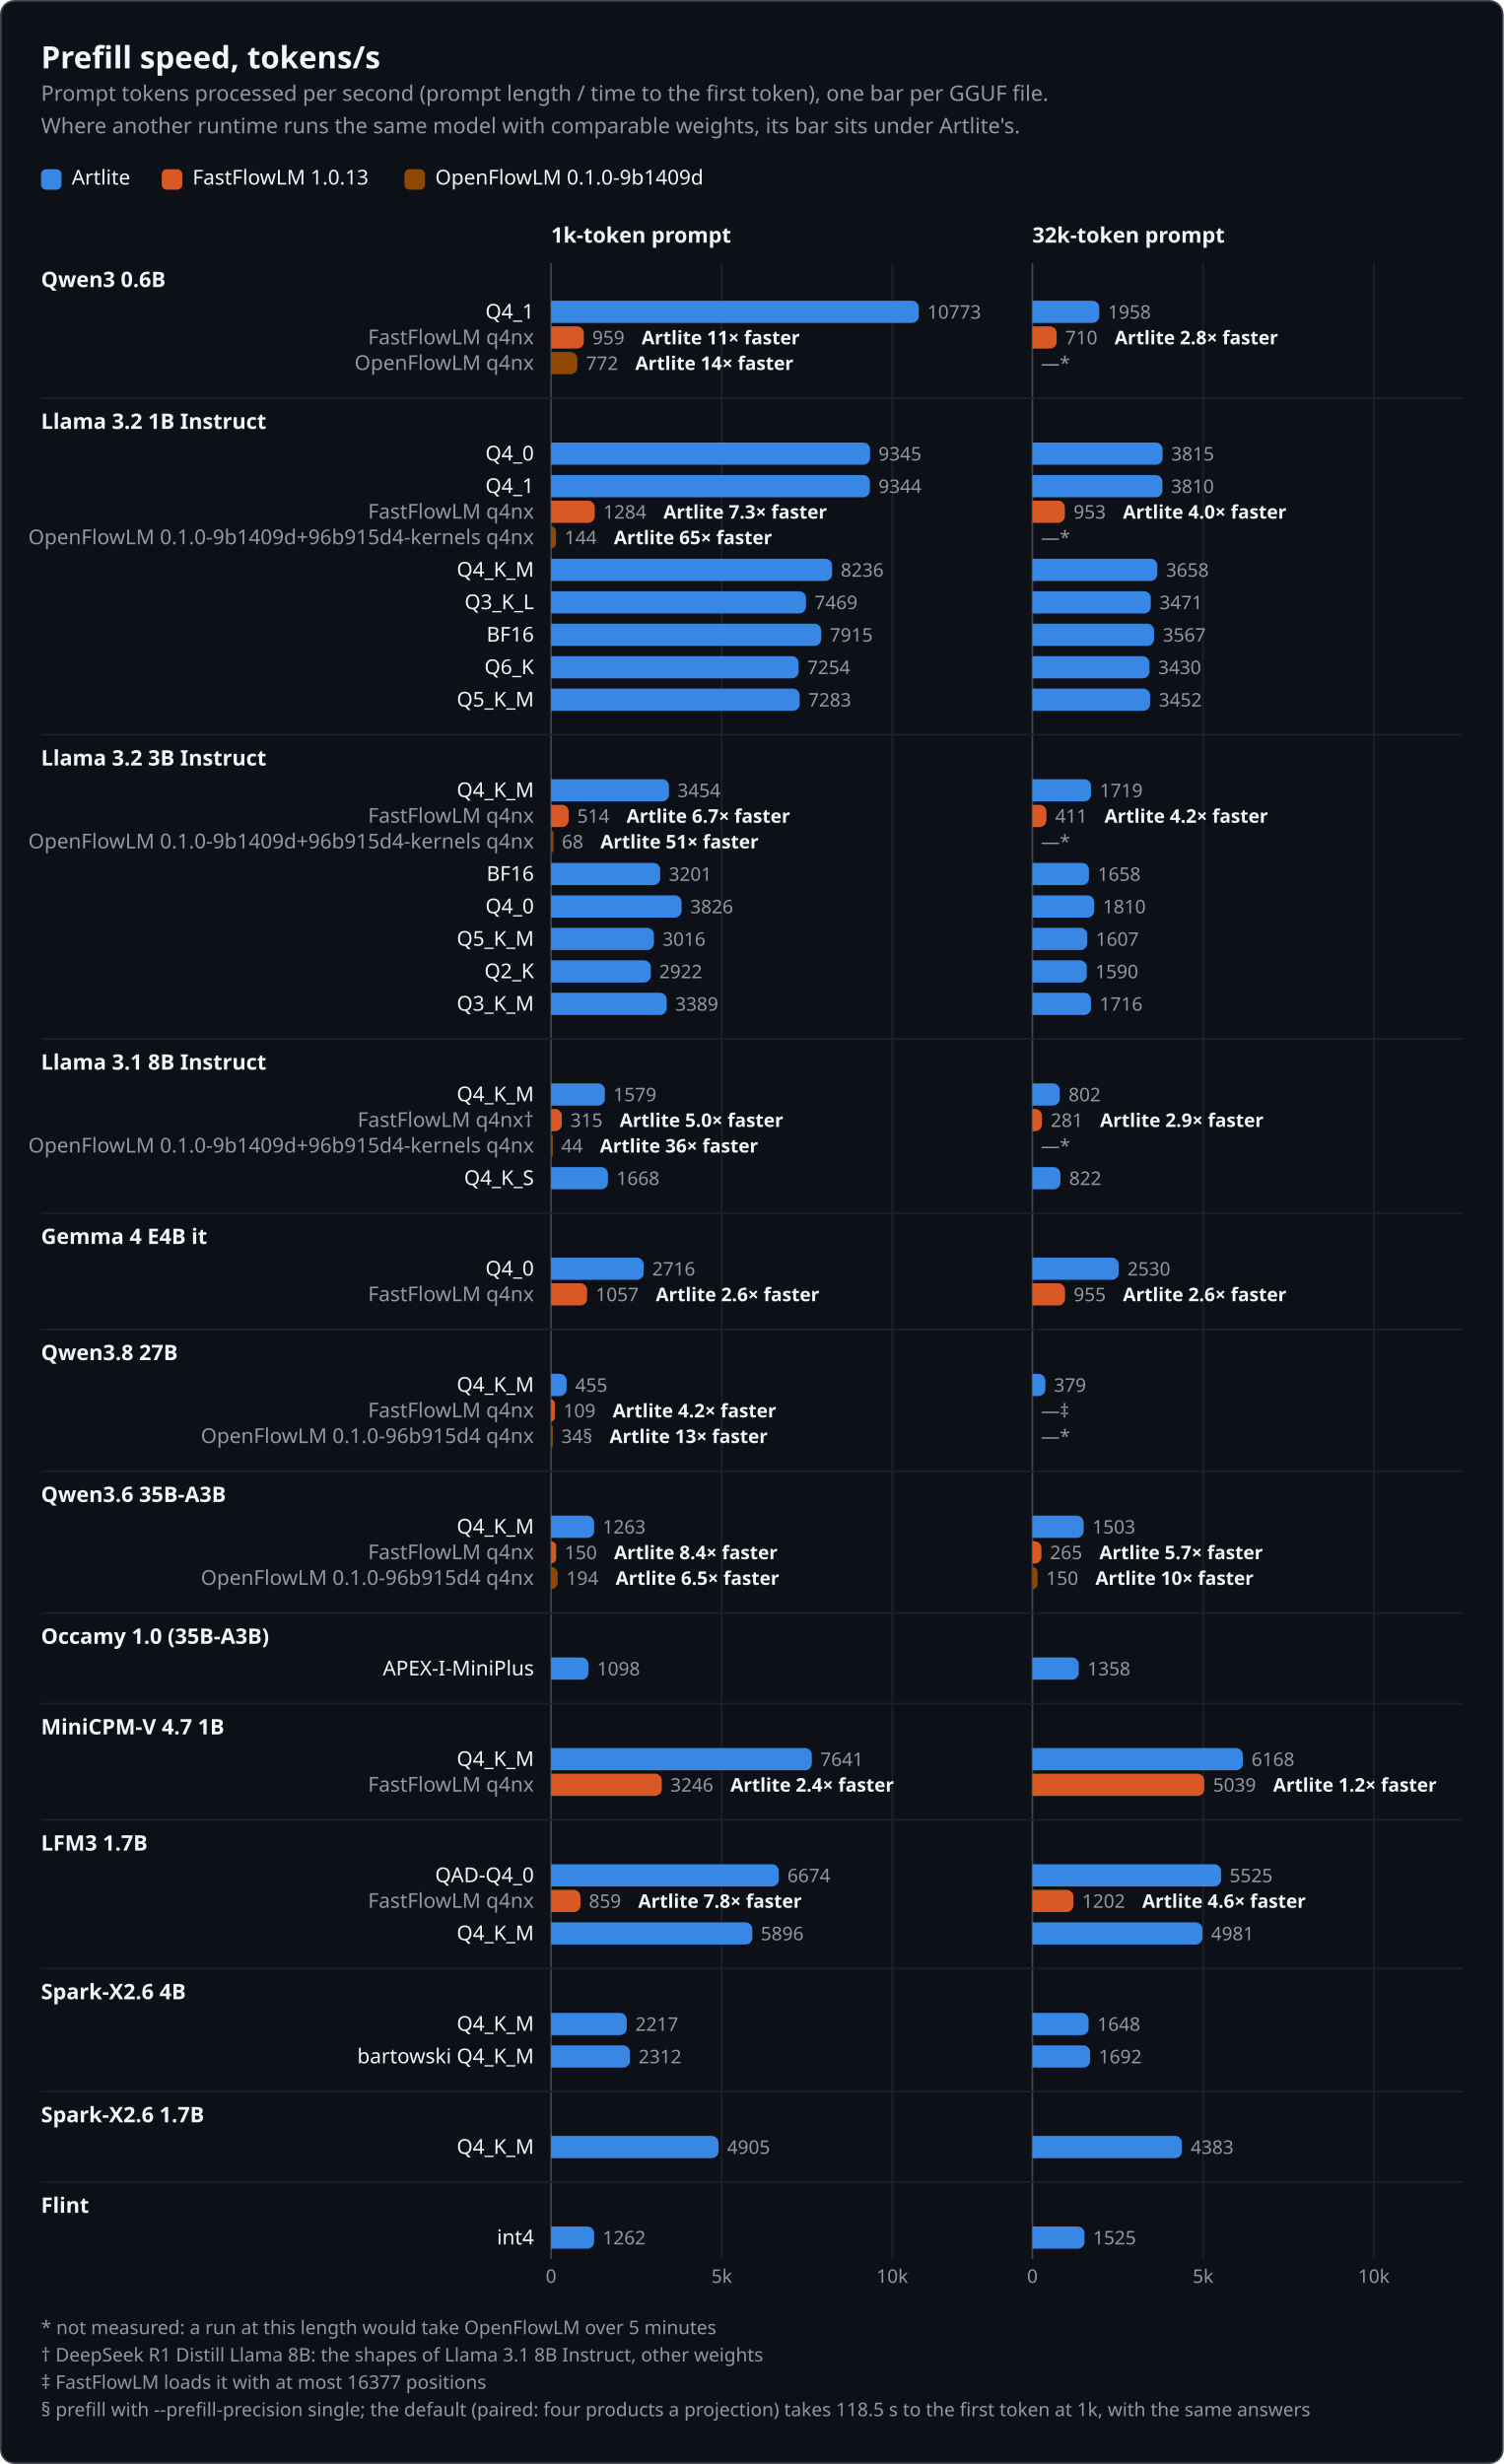
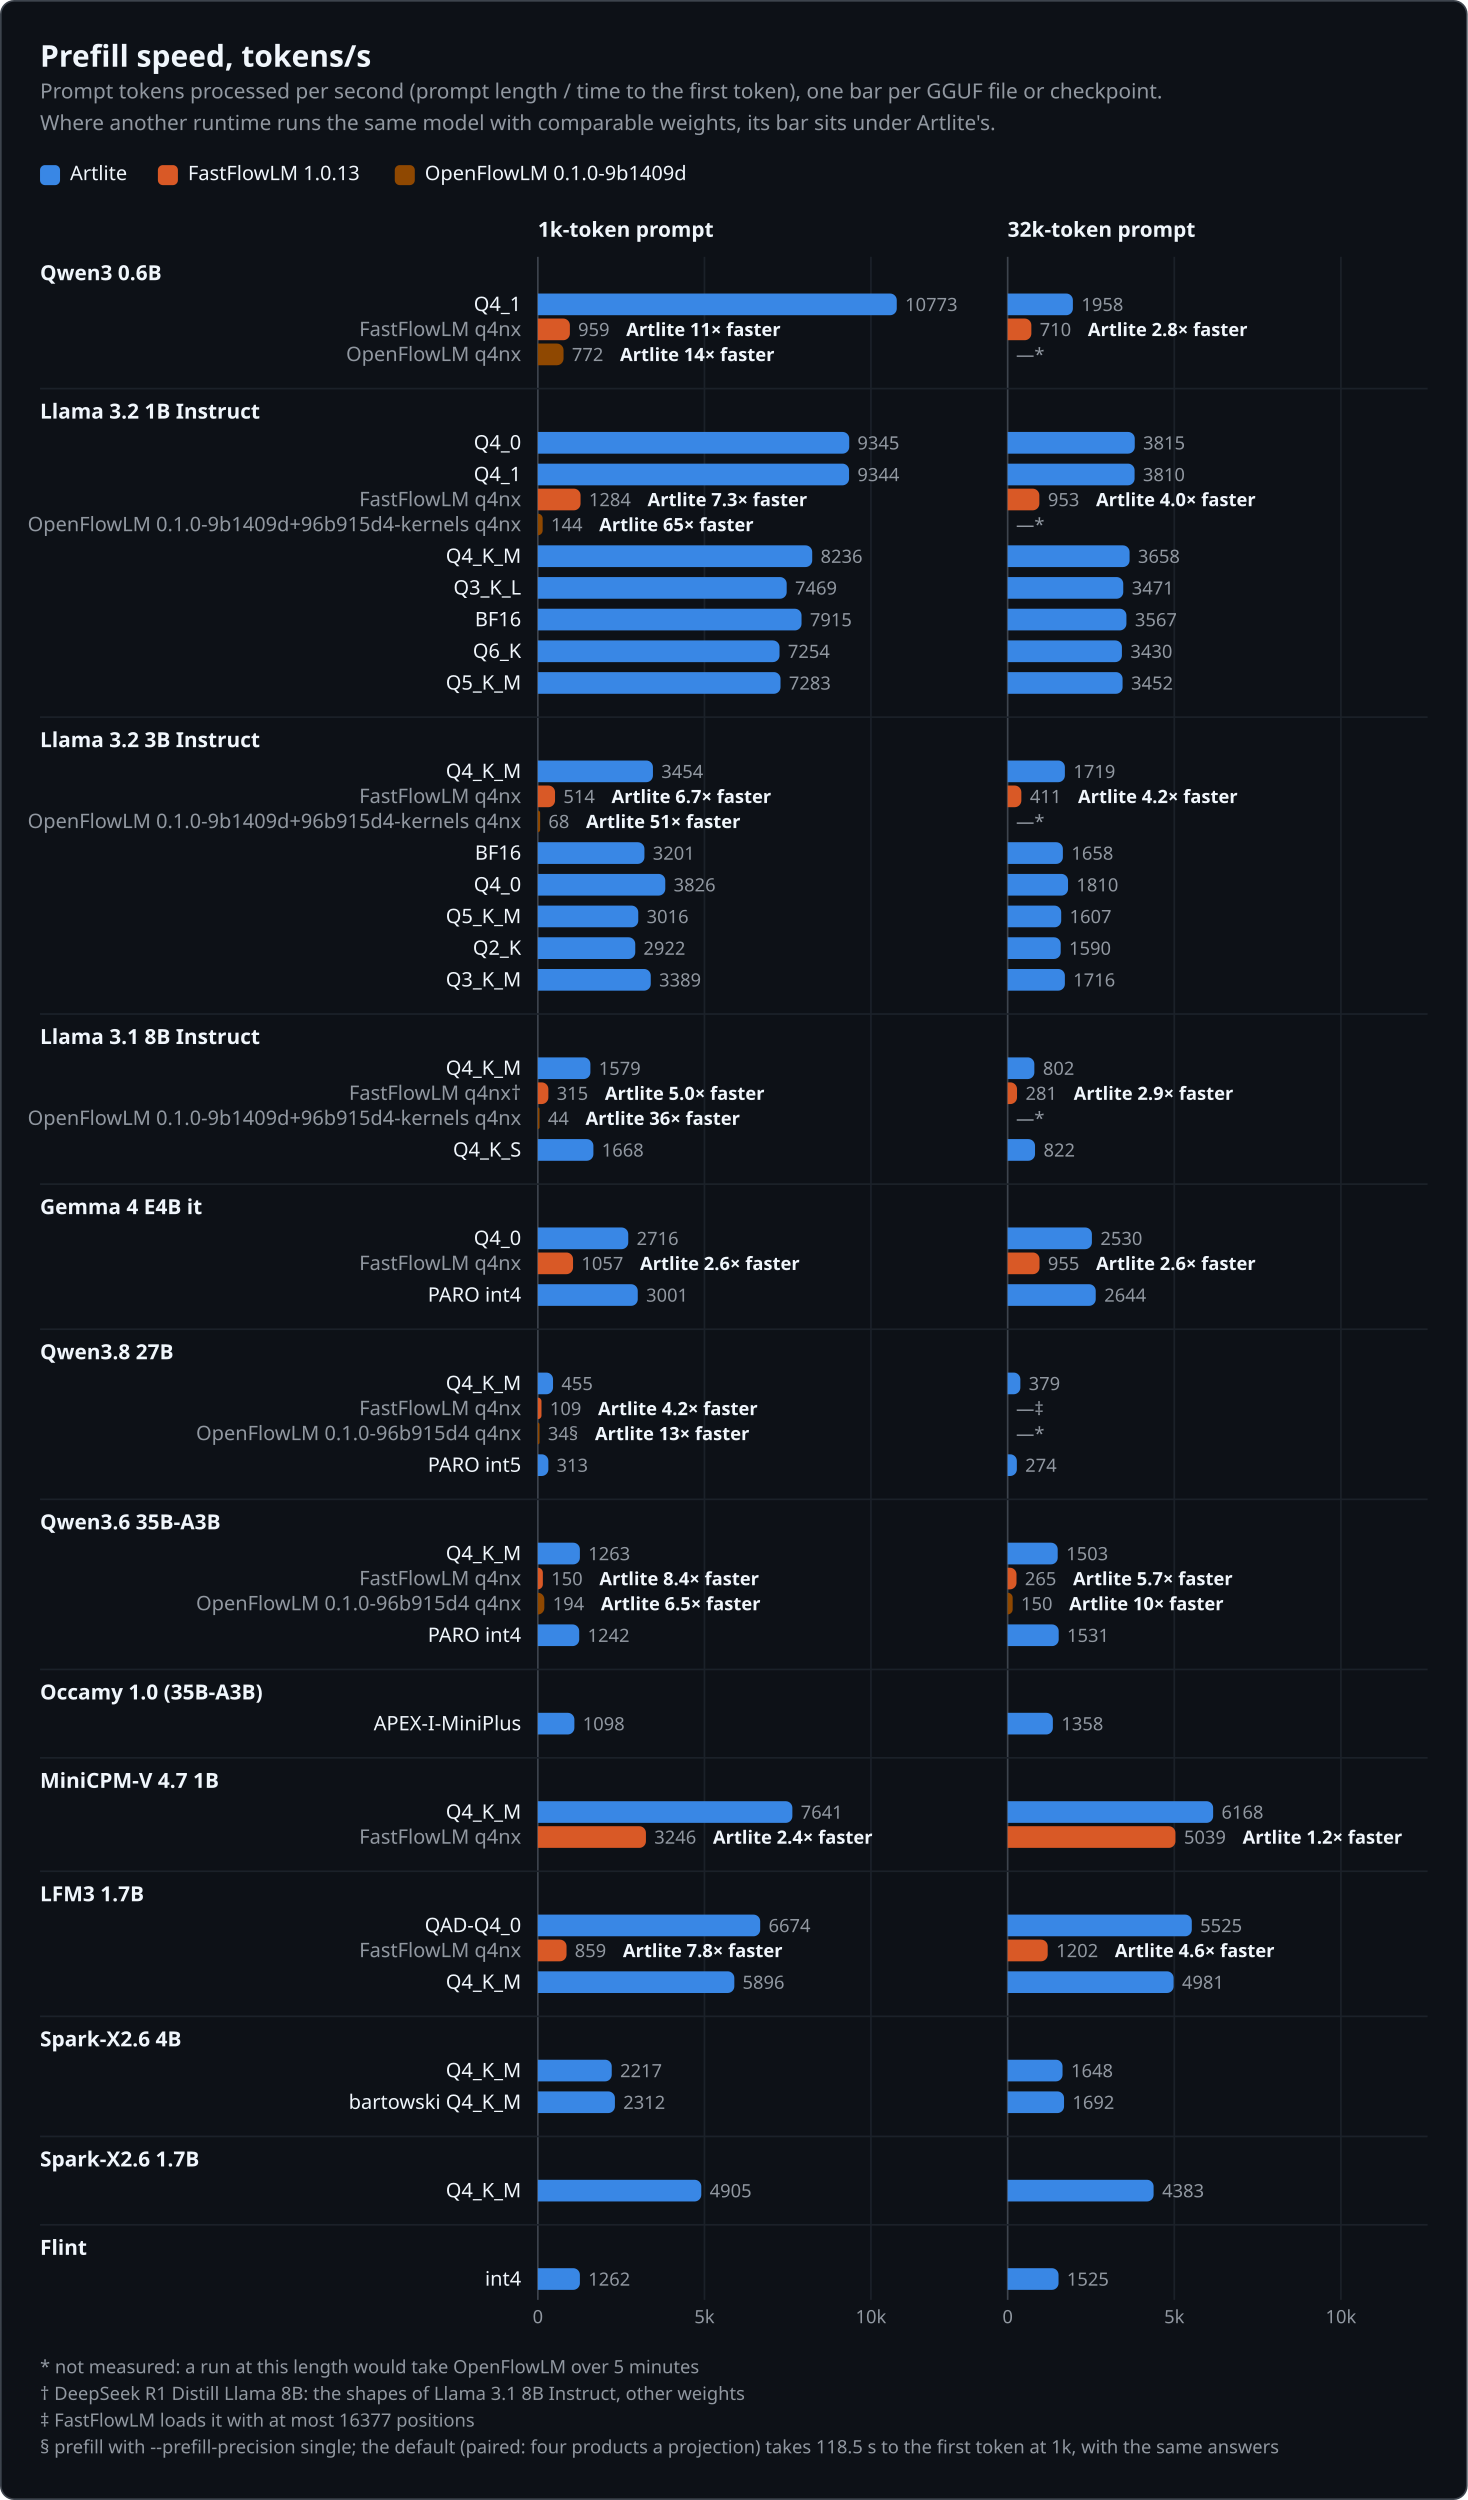
- <svg xmlns="http://www.w3.org/2000/svg" width="880" height="1442" viewBox="0 0 880 1442" role="img" aria-labelledby="t d">
+ <svg xmlns="http://www.w3.org/2000/svg" width="880" height="1499" viewBox="0 0 880 1499" role="img" aria-labelledby="t d">
  <style>text{font-family:-apple-system, BlinkMacSystemFont, "Segoe UI", "Noto Sans", Helvetica, Arial, sans-serif;font-size:11px;fill:#9198a1;font-variant-numeric:tabular-nums}.title{font-size:18px;font-weight:600;fill:#f0f6fc}.sub{font-size:12.5px}.h{font-size:12.5px;font-weight:600;fill:#f0f6fc}.lbl{font-size:12px;fill:#f0f6fc}.lbl2{font-size:12px}.strong{font-weight:600;fill:#f0f6fc}.muted{fill:#6e7681}.small{font-size:10px}.halo{paint-order:stroke;stroke:#0d1117;stroke-width:3px;stroke-linejoin:round}.grid{stroke:#1b2129}.axis{stroke:#3d444d}.guide{stroke:#2d333b}.bracket{stroke:#9198a1;fill:none}.ft{fill:#1c5cab}.detail{font-size:12px;font-weight:400;fill:#9198a1}.tile{fill:#1b2129;stroke:#9198a1;stroke-width:1}.cut{stroke:#9198a1;stroke-width:.75;fill:none}.f0{fill:#3987e5}.l0{stroke:#3987e5;stroke-width:2;fill:none;stroke-linejoin:round;stroke-linecap:round}.d0{fill:#3987e5;stroke:#0d1117;stroke-width:1.5}.b0{fill:#3987e5;fill-opacity:.16}.f1{fill:#d95926}.l1{stroke:#d95926;stroke-width:2;fill:none;stroke-linejoin:round;stroke-linecap:round}.d1{fill:#d95926;stroke:#0d1117;stroke-width:1.5}.b1{fill:#d95926;fill-opacity:.16}.f2{fill:#199e70}.l2{stroke:#199e70;stroke-width:2;fill:none;stroke-linejoin:round;stroke-linecap:round}.d2{fill:#199e70;stroke:#0d1117;stroke-width:1.5}.b2{fill:#199e70;fill-opacity:.16}.f3{fill:#8f4801}.l3{stroke:#8f4801;stroke-width:2;fill:none;stroke-linejoin:round;stroke-linecap:round}.d3{fill:#8f4801;stroke:#0d1117;stroke-width:1.5}.b3{fill:#8f4801;fill-opacity:.16}</style>
-   <rect x="0.5" y="0.5" width="879" height="1441" rx="8" fill="#0d1117" stroke="#3d444d" />
+   <rect x="0.5" y="0.5" width="879" height="1498" rx="8" fill="#0d1117" stroke="#3d444d" />
  <text x="24.0" y="40.0" class="title">Prefill speed, tokens/s</text>
-   <text x="24.0" y="59.0" class="sub">Prompt tokens processed per second (prompt length / time to the first token), one bar per GGUF file.</text>
+   <text x="24.0" y="59.0" class="sub">Prompt tokens processed per second (prompt length / time to the first token), one bar per GGUF file or checkpoint.</text>
  <text x="24.0" y="78.0" class="sub">Where another runtime runs the same model with comparable weights, its bar sits under Artlite's.</text>
  <rect x="24" y="99" width="12" height="12" rx="3" class="f0" />
  <text x="42.0" y="108.0" class="lbl">Artlite</text>
  <rect x="94.672" y="99" width="12" height="12" rx="3" class="f1" />
  <text x="112.7" y="108.0" class="lbl">FastFlowLM 1.0.13</text>
  <rect x="236.708" y="99" width="12" height="12" rx="3" class="f3" />
  <text x="254.7" y="108.0" class="lbl">OpenFlowLM 0.1.0-9b1409d</text>
  <text x="322.5" y="142.0" class="h">1k-token prompt</text>
  <text x="604.2" y="142.0" class="h">32k-token prompt</text>
-   <line x1="322.5" y1="154.0" x2="322.5" y2="1322.0" class="axis" />
-   <text x="322.5" y="1336.0" text-anchor="middle">0</text>
-   <line x1="422.4" y1="154.0" x2="422.4" y2="1322.0" class="grid" />
-   <text x="422.4" y="1336.0" text-anchor="middle">5k</text>
-   <line x1="522.2" y1="154.0" x2="522.2" y2="1322.0" class="grid" />
-   <text x="522.2" y="1336.0" text-anchor="middle">10k</text>
-   <line x1="604.2" y1="154.0" x2="604.2" y2="1322.0" class="axis" />
-   <text x="604.2" y="1336.0" text-anchor="middle">0</text>
-   <line x1="704.1" y1="154.0" x2="704.1" y2="1322.0" class="grid" />
-   <text x="704.1" y="1336.0" text-anchor="middle">5k</text>
-   <line x1="804.0" y1="154.0" x2="804.0" y2="1322.0" class="grid" />
-   <text x="804.0" y="1336.0" text-anchor="middle">10k</text>
+   <line x1="322.5" y1="154.0" x2="322.5" y2="1379.0" class="axis" />
+   <text x="322.5" y="1393.0" text-anchor="middle">0</text>
+   <line x1="422.4" y1="154.0" x2="422.4" y2="1379.0" class="grid" />
+   <text x="422.4" y="1393.0" text-anchor="middle">5k</text>
+   <line x1="522.2" y1="154.0" x2="522.2" y2="1379.0" class="grid" />
+   <text x="522.2" y="1393.0" text-anchor="middle">10k</text>
+   <line x1="604.2" y1="154.0" x2="604.2" y2="1379.0" class="axis" />
+   <text x="604.2" y="1393.0" text-anchor="middle">0</text>
+   <line x1="704.1" y1="154.0" x2="704.1" y2="1379.0" class="grid" />
+   <text x="704.1" y="1393.0" text-anchor="middle">5k</text>
+   <line x1="804.0" y1="154.0" x2="804.0" y2="1379.0" class="grid" />
+   <text x="804.0" y="1393.0" text-anchor="middle">10k</text>
  <text x="24" y="168.0" class="h">Qwen3 0.6B</text>
  <text x="312.5" y="186.5" text-anchor="end" class="lbl">Q4_1</text>
  <path d="M322.5,176.0h211.2a4.0,4.0 0 0 1 4.0,4.0v5.0a4.0,4.0 0 0 1 -4.0,4.0h-211.2z" class="f0" />
  <text x="542.7" y="186.5">10773</text>
  <path d="M604.2,176.0h35.1a4.0,4.0 0 0 1 4.0,4.0v5.0a4.0,4.0 0 0 1 -4.0,4.0h-35.1z" class="f0" />
  <text x="648.4" y="186.5">1958</text>
  <text x="312.5" y="201.5" text-anchor="end" class="lbl2">FastFlowLM q4nx</text>
  <path d="M322.5,191.0h15.2a4.0,4.0 0 0 1 4.0,4.0v5.0a4.0,4.0 0 0 1 -4.0,4.0h-15.2z" class="f1" />
  <text x="346.6" y="201.5">959<tspan dx="10" class="strong">Artlite 11× faster</tspan>
  </text>
  <path d="M604.2,191.0h10.2a4.0,4.0 0 0 1 4.0,4.0v5.0a4.0,4.0 0 0 1 -4.0,4.0h-10.2z" class="f1" />
  <text x="623.4" y="201.5">710<tspan dx="10" class="strong">Artlite 2.8× faster</tspan>
  </text>
  <text x="312.5" y="216.5" text-anchor="end" class="lbl2">OpenFlowLM q4nx</text>
  <path d="M322.5,206.0h11.4a4.0,4.0 0 0 1 4.0,4.0v5.0a4.0,4.0 0 0 1 -4.0,4.0h-11.4z" class="f3" />
  <text x="342.9" y="216.5">772<tspan dx="10" class="strong">Artlite 14× faster</tspan>
  </text>
  <text x="609.2" y="216.5">—*</text>
  <line x1="24" y1="233.0" x2="856" y2="233.0" class="grid" />
  <text x="24" y="251.0" class="h">Llama 3.2 1B Instruct</text>
  <text x="312.5" y="269.5" text-anchor="end" class="lbl">Q4_0</text>
  <path d="M322.5,259.0h182.7a4.0,4.0 0 0 1 4.0,4.0v5.0a4.0,4.0 0 0 1 -4.0,4.0h-182.7z" class="f0" />
  <text x="514.1" y="269.5">9345</text>
  <path d="M604.2,259.0h72.2a4.0,4.0 0 0 1 4.0,4.0v5.0a4.0,4.0 0 0 1 -4.0,4.0h-72.2z" class="f0" />
  <text x="685.4" y="269.5">3815</text>
  <text x="312.5" y="288.5" text-anchor="end" class="lbl">Q4_1</text>
  <path d="M322.5,278.0h182.6a4.0,4.0 0 0 1 4.0,4.0v5.0a4.0,4.0 0 0 1 -4.0,4.0h-182.6z" class="f0" />
  <text x="514.1" y="288.5">9344</text>
  <path d="M604.2,278.0h72.1a4.0,4.0 0 0 1 4.0,4.0v5.0a4.0,4.0 0 0 1 -4.0,4.0h-72.1z" class="f0" />
  <text x="685.3" y="288.5">3810</text>
  <text x="312.5" y="303.5" text-anchor="end" class="lbl2">FastFlowLM q4nx</text>
  <path d="M322.5,293.0h21.6a4.0,4.0 0 0 1 4.0,4.0v5.0a4.0,4.0 0 0 1 -4.0,4.0h-21.6z" class="f1" />
  <text x="353.1" y="303.5">1284<tspan dx="10" class="strong">Artlite 7.3× faster</tspan>
  </text>
  <path d="M604.2,293.0h15.0a4.0,4.0 0 0 1 4.0,4.0v5.0a4.0,4.0 0 0 1 -4.0,4.0h-15.0z" class="f1" />
  <text x="628.3" y="303.5">953<tspan dx="10" class="strong">Artlite 4.0× faster</tspan>
  </text>
  <text x="312.5" y="318.5" text-anchor="end" class="lbl2">OpenFlowLM 0.1.0-9b1409d+96b915d4-kernels q4nx</text>
  <path d="M322.5,308.0h0.0a2.876,2.876 0 0 1 2.876,2.876v7.2a2.876,2.876 0 0 1 -2.876,2.876h0.0z" class="f3" />
  <text x="330.4" y="318.5">144<tspan dx="10" class="strong">Artlite 65× faster</tspan>
  </text>
  <text x="609.2" y="318.5">—*</text>
  <text x="312.5" y="337.5" text-anchor="end" class="lbl">Q4_K_M</text>
  <path d="M322.5,327.0h160.5a4.0,4.0 0 0 1 4.0,4.0v5.0a4.0,4.0 0 0 1 -4.0,4.0h-160.5z" class="f0" />
  <text x="492.0" y="337.5">8236</text>
  <path d="M604.2,327.0h69.1a4.0,4.0 0 0 1 4.0,4.0v5.0a4.0,4.0 0 0 1 -4.0,4.0h-69.1z" class="f0" />
  <text x="682.3" y="337.5">3658</text>
  <text x="312.5" y="356.5" text-anchor="end" class="lbl">Q3_K_L</text>
  <path d="M322.5,346.0h145.2a4.0,4.0 0 0 1 4.0,4.0v5.0a4.0,4.0 0 0 1 -4.0,4.0h-145.2z" class="f0" />
  <text x="476.7" y="356.5">7469</text>
  <path d="M604.2,346.0h65.3a4.0,4.0 0 0 1 4.0,4.0v5.0a4.0,4.0 0 0 1 -4.0,4.0h-65.3z" class="f0" />
  <text x="678.6" y="356.5">3471</text>
  <text x="312.5" y="375.5" text-anchor="end" class="lbl">BF16</text>
  <path d="M322.5,365.0h154.1a4.0,4.0 0 0 1 4.0,4.0v5.0a4.0,4.0 0 0 1 -4.0,4.0h-154.1z" class="f0" />
  <text x="485.6" y="375.5">7915</text>
  <path d="M604.2,365.0h67.2a4.0,4.0 0 0 1 4.0,4.0v5.0a4.0,4.0 0 0 1 -4.0,4.0h-67.2z" class="f0" />
  <text x="680.5" y="375.5">3567</text>
  <text x="312.5" y="394.5" text-anchor="end" class="lbl">Q6_K</text>
  <path d="M322.5,384.0h140.9a4.0,4.0 0 0 1 4.0,4.0v5.0a4.0,4.0 0 0 1 -4.0,4.0h-140.9z" class="f0" />
  <text x="472.4" y="394.5">7254</text>
  <path d="M604.2,384.0h64.5a4.0,4.0 0 0 1 4.0,4.0v5.0a4.0,4.0 0 0 1 -4.0,4.0h-64.5z" class="f0" />
  <text x="677.8" y="394.5">3430</text>
  <text x="312.5" y="413.5" text-anchor="end" class="lbl">Q5_K_M</text>
  <path d="M322.5,403.0h141.5a4.0,4.0 0 0 1 4.0,4.0v5.0a4.0,4.0 0 0 1 -4.0,4.0h-141.5z" class="f0" />
  <text x="473.0" y="413.5">7283</text>
  <path d="M604.2,403.0h64.9a4.0,4.0 0 0 1 4.0,4.0v5.0a4.0,4.0 0 0 1 -4.0,4.0h-64.9z" class="f0" />
  <text x="678.2" y="413.5">3452</text>
  <line x1="24" y1="430.0" x2="856" y2="430.0" class="grid" />
  <text x="24" y="448.0" class="h">Llama 3.2 3B Instruct</text>
  <text x="312.5" y="466.5" text-anchor="end" class="lbl">Q4_K_M</text>
  <path d="M322.5,456.0h65.0a4.0,4.0 0 0 1 4.0,4.0v5.0a4.0,4.0 0 0 1 -4.0,4.0h-65.0z" class="f0" />
  <text x="396.5" y="466.5">3454</text>
  <path d="M604.2,456.0h30.3a4.0,4.0 0 0 1 4.0,4.0v5.0a4.0,4.0 0 0 1 -4.0,4.0h-30.3z" class="f0" />
  <text x="643.6" y="466.5">1719</text>
  <text x="312.5" y="481.5" text-anchor="end" class="lbl2">FastFlowLM q4nx</text>
  <path d="M322.5,471.0h6.3a4.0,4.0 0 0 1 4.0,4.0v5.0a4.0,4.0 0 0 1 -4.0,4.0h-6.3z" class="f1" />
  <text x="337.8" y="481.5">514<tspan dx="10" class="strong">Artlite 6.7× faster</tspan>
  </text>
  <path d="M604.2,471.0h4.2a4.0,4.0 0 0 1 4.0,4.0v5.0a4.0,4.0 0 0 1 -4.0,4.0h-4.2z" class="f1" />
  <text x="617.5" y="481.5">411<tspan dx="10" class="strong">Artlite 4.2× faster</tspan>
  </text>
  <text x="312.5" y="496.5" text-anchor="end" class="lbl2">OpenFlowLM 0.1.0-9b1409d+96b915d4-kernels q4nx</text>
  <path d="M322.5,486.0h0.0a1.358,1.358 0 0 1 1.358,1.358v10.3a1.358,1.358 0 0 1 -1.358,1.358h0.0z" class="f3" />
  <text x="328.8" y="496.5">68<tspan dx="10" class="strong">Artlite 51× faster</tspan>
  </text>
  <text x="609.2" y="496.5">—*</text>
  <text x="312.5" y="515.5" text-anchor="end" class="lbl">BF16</text>
  <path d="M322.5,505.0h59.9a4.0,4.0 0 0 1 4.0,4.0v5.0a4.0,4.0 0 0 1 -4.0,4.0h-59.9z" class="f0" />
  <text x="391.4" y="515.5">3201</text>
  <path d="M604.2,505.0h29.1a4.0,4.0 0 0 1 4.0,4.0v5.0a4.0,4.0 0 0 1 -4.0,4.0h-29.1z" class="f0" />
  <text x="642.4" y="515.5">1658</text>
  <text x="312.5" y="534.5" text-anchor="end" class="lbl">Q4_0</text>
  <path d="M322.5,524.0h72.4a4.0,4.0 0 0 1 4.0,4.0v5.0a4.0,4.0 0 0 1 -4.0,4.0h-72.4z" class="f0" />
  <text x="403.9" y="534.5">3826</text>
  <path d="M604.2,524.0h32.2a4.0,4.0 0 0 1 4.0,4.0v5.0a4.0,4.0 0 0 1 -4.0,4.0h-32.2z" class="f0" />
  <text x="645.4" y="534.5">1810</text>
  <text x="312.5" y="553.5" text-anchor="end" class="lbl">Q5_K_M</text>
  <path d="M322.5,543.0h56.2a4.0,4.0 0 0 1 4.0,4.0v5.0a4.0,4.0 0 0 1 -4.0,4.0h-56.2z" class="f0" />
  <text x="387.7" y="553.5">3016</text>
  <path d="M604.2,543.0h28.1a4.0,4.0 0 0 1 4.0,4.0v5.0a4.0,4.0 0 0 1 -4.0,4.0h-28.1z" class="f0" />
  <text x="641.3" y="553.5">1607</text>
  <text x="312.5" y="572.5" text-anchor="end" class="lbl">Q2_K</text>
  <path d="M322.5,562.0h54.4a4.0,4.0 0 0 1 4.0,4.0v5.0a4.0,4.0 0 0 1 -4.0,4.0h-54.4z" class="f0" />
  <text x="385.8" y="572.5">2922</text>
  <path d="M604.2,562.0h27.8a4.0,4.0 0 0 1 4.0,4.0v5.0a4.0,4.0 0 0 1 -4.0,4.0h-27.8z" class="f0" />
  <text x="641.0" y="572.5">1590</text>
  <text x="312.5" y="591.5" text-anchor="end" class="lbl">Q3_K_M</text>
  <path d="M322.5,581.0h63.7a4.0,4.0 0 0 1 4.0,4.0v5.0a4.0,4.0 0 0 1 -4.0,4.0h-63.7z" class="f0" />
  <text x="395.2" y="591.5">3389</text>
  <path d="M604.2,581.0h30.3a4.0,4.0 0 0 1 4.0,4.0v5.0a4.0,4.0 0 0 1 -4.0,4.0h-30.3z" class="f0" />
  <text x="643.5" y="591.5">1716</text>
  <line x1="24" y1="608.0" x2="856" y2="608.0" class="grid" />
  <text x="24" y="626.0" class="h">Llama 3.1 8B Instruct</text>
  <text x="312.5" y="644.5" text-anchor="end" class="lbl">Q4_K_M</text>
  <path d="M322.5,634.0h27.5a4.0,4.0 0 0 1 4.0,4.0v5.0a4.0,4.0 0 0 1 -4.0,4.0h-27.5z" class="f0" />
  <text x="359.0" y="644.5">1579</text>
  <path d="M604.2,634.0h12.0a4.0,4.0 0 0 1 4.0,4.0v5.0a4.0,4.0 0 0 1 -4.0,4.0h-12.0z" class="f0" />
  <text x="625.3" y="644.5">802</text>
  <text x="312.5" y="659.5" text-anchor="end" class="lbl2">FastFlowLM q4nx†</text>
  <path d="M322.5,649.0h2.3a4.0,4.0 0 0 1 4.0,4.0v5.0a4.0,4.0 0 0 1 -4.0,4.0h-2.3z" class="f1" />
  <text x="333.8" y="659.5">315<tspan dx="10" class="strong">Artlite 5.0× faster</tspan>
  </text>
  <path d="M604.2,649.0h1.6a4.0,4.0 0 0 1 4.0,4.0v5.0a4.0,4.0 0 0 1 -4.0,4.0h-1.6z" class="f1" />
  <text x="614.9" y="659.5">281<tspan dx="10" class="strong">Artlite 2.9× faster</tspan>
  </text>
  <text x="312.5" y="674.5" text-anchor="end" class="lbl2">OpenFlowLM 0.1.0-9b1409d+96b915d4-kernels q4nx</text>
  <path d="M322.5,664.0h0.0a1.0,1.0 0 0 1 1.0,1.0v11.0a1.0,1.0 0 0 1 -1.0,1.0h0.0z" class="f3" />
  <text x="328.5" y="674.5">44<tspan dx="10" class="strong">Artlite 36× faster</tspan>
  </text>
  <text x="609.2" y="674.5">—*</text>
  <text x="312.5" y="693.5" text-anchor="end" class="lbl">Q4_K_S</text>
  <path d="M322.5,683.0h29.3a4.0,4.0 0 0 1 4.0,4.0v5.0a4.0,4.0 0 0 1 -4.0,4.0h-29.3z" class="f0" />
  <text x="360.8" y="693.5">1668</text>
  <path d="M604.2,683.0h12.4a4.0,4.0 0 0 1 4.0,4.0v5.0a4.0,4.0 0 0 1 -4.0,4.0h-12.4z" class="f0" />
  <text x="625.7" y="693.5">822</text>
  <line x1="24" y1="710.0" x2="856" y2="710.0" class="grid" />
  <text x="24" y="728.0" class="h">Gemma 4 E4B it</text>
  <text x="312.5" y="746.5" text-anchor="end" class="lbl">Q4_0</text>
  <path d="M322.5,736.0h50.2a4.0,4.0 0 0 1 4.0,4.0v5.0a4.0,4.0 0 0 1 -4.0,4.0h-50.2z" class="f0" />
  <text x="381.7" y="746.5">2716</text>
  <path d="M604.2,736.0h46.5a4.0,4.0 0 0 1 4.0,4.0v5.0a4.0,4.0 0 0 1 -4.0,4.0h-46.5z" class="f0" />
  <text x="659.8" y="746.5">2530</text>
  <text x="312.5" y="761.5" text-anchor="end" class="lbl2">FastFlowLM q4nx</text>
  <path d="M322.5,751.0h17.1a4.0,4.0 0 0 1 4.0,4.0v5.0a4.0,4.0 0 0 1 -4.0,4.0h-17.1z" class="f1" />
  <text x="348.6" y="761.5">1057<tspan dx="10" class="strong">Artlite 2.6× faster</tspan>
  </text>
  <path d="M604.2,751.0h15.1a4.0,4.0 0 0 1 4.0,4.0v5.0a4.0,4.0 0 0 1 -4.0,4.0h-15.1z" class="f1" />
  <text x="628.3" y="761.5">955<tspan dx="10" class="strong">Artlite 2.6× faster</tspan>
  </text>
-   <line x1="24" y1="778.0" x2="856" y2="778.0" class="grid" />
-   <text x="24" y="796.0" class="h">Qwen3.8 27B</text>
-   <text x="312.5" y="814.5" text-anchor="end" class="lbl">Q4_K_M</text>
-   <path d="M322.5,804.0h5.1a4.0,4.0 0 0 1 4.0,4.0v5.0a4.0,4.0 0 0 1 -4.0,4.0h-5.1z" class="f0" />
-   <text x="336.6" y="814.5">455</text>
-   <path d="M604.2,804.0h3.6a4.0,4.0 0 0 1 4.0,4.0v5.0a4.0,4.0 0 0 1 -4.0,4.0h-3.6z" class="f0" />
-   <text x="616.8" y="814.5">379</text>
-   <text x="312.5" y="829.5" text-anchor="end" class="lbl2">FastFlowLM q4nx</text>
-   <path d="M322.5,819.0h0.0a2.177,2.177 0 0 1 2.177,2.177v8.6a2.177,2.177 0 0 1 -2.177,2.177h0.0z" class="f1" />
-   <text x="329.7" y="829.5">109<tspan dx="10" class="strong">Artlite 4.2× faster</tspan>
-   </text>
-   <text x="609.2" y="829.5">—‡</text>
-   <text x="312.5" y="844.5" text-anchor="end" class="lbl2">OpenFlowLM 0.1.0-96b915d4 q4nx</text>
-   <path d="M322.5,834.0h0.0a1.0,1.0 0 0 1 1.0,1.0v11.0a1.0,1.0 0 0 1 -1.0,1.0h0.0z" class="f3" />
-   <text x="328.5" y="844.5">34§<tspan dx="10" class="strong">Artlite 13× faster</tspan>
-   </text>
-   <text x="609.2" y="844.5">—*</text>
-   <line x1="24" y1="861.0" x2="856" y2="861.0" class="grid" />
-   <text x="24" y="879.0" class="h">Qwen3.6 35B-A3B</text>
-   <text x="312.5" y="897.5" text-anchor="end" class="lbl">Q4_K_M</text>
-   <path d="M322.5,887.0h21.2a4.0,4.0 0 0 1 4.0,4.0v5.0a4.0,4.0 0 0 1 -4.0,4.0h-21.2z" class="f0" />
-   <text x="352.7" y="897.5">1263</text>
-   <path d="M604.2,887.0h26.0a4.0,4.0 0 0 1 4.0,4.0v5.0a4.0,4.0 0 0 1 -4.0,4.0h-26.0z" class="f0" />
-   <text x="639.3" y="897.5">1503</text>
-   <text x="312.5" y="912.5" text-anchor="end" class="lbl2">FastFlowLM q4nx</text>
-   <path d="M322.5,902.0h0.0a2.996,2.996 0 0 1 2.996,2.996v7.0a2.996,2.996 0 0 1 -2.996,2.996h0.0z" class="f1" />
-   <text x="330.5" y="912.5">150<tspan dx="10" class="strong">Artlite 8.4× faster</tspan>
-   </text>
-   <path d="M604.2,902.0h1.3a4.0,4.0 0 0 1 4.0,4.0v5.0a4.0,4.0 0 0 1 -4.0,4.0h-1.3z" class="f1" />
-   <text x="614.5" y="912.5">265<tspan dx="10" class="strong">Artlite 5.7× faster</tspan>
-   </text>
-   <text x="312.5" y="927.5" text-anchor="end" class="lbl2">OpenFlowLM 0.1.0-96b915d4 q4nx</text>
-   <path d="M322.5,917.0h0.0a3.875,3.875 0 0 1 3.875,3.875v5.3a3.875,3.875 0 0 1 -3.875,3.875h0.0z" class="f3" />
-   <text x="331.4" y="927.5">194<tspan dx="10" class="strong">Artlite 6.5× faster</tspan>
-   </text>
-   <path d="M604.2,917.0h0.0a2.996,2.996 0 0 1 2.996,2.996v7.0a2.996,2.996 0 0 1 -2.996,2.996h0.0z" class="f3" />
-   <text x="612.2" y="927.5">150<tspan dx="10" class="strong">Artlite 10× faster</tspan>
-   </text>
-   <line x1="24" y1="944.0" x2="856" y2="944.0" class="grid" />
-   <text x="24" y="962.0" class="h">Occamy 1.0 (35B-A3B)</text>
-   <text x="312.5" y="980.5" text-anchor="end" class="lbl">APEX-I-MiniPlus</text>
-   <path d="M322.5,970.0h17.9a4.0,4.0 0 0 1 4.0,4.0v5.0a4.0,4.0 0 0 1 -4.0,4.0h-17.9z" class="f0" />
-   <text x="349.4" y="980.5">1098</text>
-   <path d="M604.2,970.0h23.1a4.0,4.0 0 0 1 4.0,4.0v5.0a4.0,4.0 0 0 1 -4.0,4.0h-23.1z" class="f0" />
-   <text x="636.4" y="980.5">1358</text>
-   <line x1="24" y1="997.0" x2="856" y2="997.0" class="grid" />
-   <text x="24" y="1015.0" class="h">MiniCPM-V 4.7 1B</text>
-   <text x="312.5" y="1033.5" text-anchor="end" class="lbl">Q4_K_M</text>
-   <path d="M322.5,1023.0h148.6a4.0,4.0 0 0 1 4.0,4.0v5.0a4.0,4.0 0 0 1 -4.0,4.0h-148.6z" class="f0" />
-   <text x="480.1" y="1033.5">7641</text>
-   <path d="M604.2,1023.0h119.2a4.0,4.0 0 0 1 4.0,4.0v5.0a4.0,4.0 0 0 1 -4.0,4.0h-119.2z" class="f0" />
-   <text x="732.4" y="1033.5">6168</text>
-   <text x="312.5" y="1048.5" text-anchor="end" class="lbl2">FastFlowLM q4nx</text>
-   <path d="M322.5,1038.0h60.8a4.0,4.0 0 0 1 4.0,4.0v5.0a4.0,4.0 0 0 1 -4.0,4.0h-60.8z" class="f1" />
-   <text x="392.3" y="1048.5">3246<tspan dx="10" class="strong">Artlite 2.4× faster</tspan>
-   </text>
-   <path d="M604.2,1038.0h96.6a4.0,4.0 0 0 1 4.0,4.0v5.0a4.0,4.0 0 0 1 -4.0,4.0h-96.6z" class="f1" />
-   <text x="709.9" y="1048.5">5039<tspan dx="10" class="strong">Artlite 1.2× faster</tspan>
-   </text>
-   <line x1="24" y1="1065.0" x2="856" y2="1065.0" class="grid" />
-   <text x="24" y="1083.0" class="h">LFM3 1.7B</text>
-   <text x="312.5" y="1101.5" text-anchor="end" class="lbl">QAD-Q4_0</text>
-   <path d="M322.5,1091.0h129.3a4.0,4.0 0 0 1 4.0,4.0v5.0a4.0,4.0 0 0 1 -4.0,4.0h-129.3z" class="f0" />
-   <text x="460.8" y="1101.5">6674</text>
-   <path d="M604.2,1091.0h106.4a4.0,4.0 0 0 1 4.0,4.0v5.0a4.0,4.0 0 0 1 -4.0,4.0h-106.4z" class="f0" />
-   <text x="719.6" y="1101.5">5525</text>
-   <text x="312.5" y="1116.5" text-anchor="end" class="lbl2">FastFlowLM q4nx</text>
-   <path d="M322.5,1106.0h13.2a4.0,4.0 0 0 1 4.0,4.0v5.0a4.0,4.0 0 0 1 -4.0,4.0h-13.2z" class="f1" />
-   <text x="344.6" y="1116.5">859<tspan dx="10" class="strong">Artlite 7.8× faster</tspan>
-   </text>
-   <path d="M604.2,1106.0h20.0a4.0,4.0 0 0 1 4.0,4.0v5.0a4.0,4.0 0 0 1 -4.0,4.0h-20.0z" class="f1" />
-   <text x="633.3" y="1116.5">1202<tspan dx="10" class="strong">Artlite 4.6× faster</tspan>
-   </text>
-   <text x="312.5" y="1135.5" text-anchor="end" class="lbl">Q4_K_M</text>
-   <path d="M322.5,1125.0h113.8a4.0,4.0 0 0 1 4.0,4.0v5.0a4.0,4.0 0 0 1 -4.0,4.0h-113.8z" class="f0" />
-   <text x="445.2" y="1135.5">5896</text>
-   <path d="M604.2,1125.0h95.5a4.0,4.0 0 0 1 4.0,4.0v5.0a4.0,4.0 0 0 1 -4.0,4.0h-95.5z" class="f0" />
-   <text x="708.7" y="1135.5">4981</text>
-   <line x1="24" y1="1152.0" x2="856" y2="1152.0" class="grid" />
-   <text x="24" y="1170.0" class="h">Spark-X2.6 4B</text>
-   <text x="312.5" y="1188.5" text-anchor="end" class="lbl">Q4_K_M</text>
-   <path d="M322.5,1178.0h40.3a4.0,4.0 0 0 1 4.0,4.0v5.0a4.0,4.0 0 0 1 -4.0,4.0h-40.3z" class="f0" />
-   <text x="371.8" y="1188.5">2217</text>
-   <path d="M604.2,1178.0h28.9a4.0,4.0 0 0 1 4.0,4.0v5.0a4.0,4.0 0 0 1 -4.0,4.0h-28.9z" class="f0" />
-   <text x="642.2" y="1188.5">1648</text>
-   <text x="312.5" y="1207.5" text-anchor="end" class="lbl">bartowski Q4_K_M</text>
-   <path d="M322.5,1197.0h42.2a4.0,4.0 0 0 1 4.0,4.0v5.0a4.0,4.0 0 0 1 -4.0,4.0h-42.2z" class="f0" />
-   <text x="373.7" y="1207.5">2312</text>
-   <path d="M604.2,1197.0h29.8a4.0,4.0 0 0 1 4.0,4.0v5.0a4.0,4.0 0 0 1 -4.0,4.0h-29.8z" class="f0" />
-   <text x="643.0" y="1207.5">1692</text>
-   <line x1="24" y1="1224.0" x2="856" y2="1224.0" class="grid" />
-   <text x="24" y="1242.0" class="h">Spark-X2.6 1.7B</text>
-   <text x="312.5" y="1260.5" text-anchor="end" class="lbl">Q4_K_M</text>
-   <path d="M322.5,1250.0h94.0a4.0,4.0 0 0 1 4.0,4.0v5.0a4.0,4.0 0 0 1 -4.0,4.0h-94.0z" class="f0" />
-   <text x="425.5" y="1260.5">4905</text>
-   <path d="M604.2,1250.0h83.5a4.0,4.0 0 0 1 4.0,4.0v5.0a4.0,4.0 0 0 1 -4.0,4.0h-83.5z" class="f0" />
-   <text x="696.8" y="1260.5">4383</text>
-   <line x1="24" y1="1277.0" x2="856" y2="1277.0" class="grid" />
-   <text x="24" y="1295.0" class="h">Flint</text>
-   <text x="312.5" y="1313.5" text-anchor="end" class="lbl">int4</text>
-   <path d="M322.5,1303.0h21.2a4.0,4.0 0 0 1 4.0,4.0v5.0a4.0,4.0 0 0 1 -4.0,4.0h-21.2z" class="f0" />
-   <text x="352.7" y="1313.5">1262</text>
-   <path d="M604.2,1303.0h26.5a4.0,4.0 0 0 1 4.0,4.0v5.0a4.0,4.0 0 0 1 -4.0,4.0h-26.5z" class="f0" />
-   <text x="639.7" y="1313.5">1525</text>
-   <text x="24.0" y="1366.0">* not measured: a run at this length would take OpenFlowLM over 5 minutes</text>
-   <text x="24.0" y="1382.0">† DeepSeek R1 Distill Llama 8B: the shapes of Llama 3.1 8B Instruct, other weights</text>
-   <text x="24.0" y="1398.0">‡ FastFlowLM loads it with at most 16377 positions</text>
-   <text x="24.0" y="1414.0">§ prefill with --prefill-precision single; the default (paired: four products a projection) takes 118.5 s to the first token at 1k, with the same answers</text>
+   <text x="312.5" y="780.5" text-anchor="end" class="lbl">PARO int4</text>
+   <path d="M322.5,770.0h55.9a4.0,4.0 0 0 1 4.0,4.0v5.0a4.0,4.0 0 0 1 -4.0,4.0h-55.9z" class="f0" />
+   <text x="387.4" y="780.5">3001</text>
+   <path d="M604.2,770.0h48.8a4.0,4.0 0 0 1 4.0,4.0v5.0a4.0,4.0 0 0 1 -4.0,4.0h-48.8z" class="f0" />
+   <text x="662.1" y="780.5">2644</text>
+   <line x1="24" y1="797.0" x2="856" y2="797.0" class="grid" />
+   <text x="24" y="815.0" class="h">Qwen3.8 27B</text>
+   <text x="312.5" y="833.5" text-anchor="end" class="lbl">Q4_K_M</text>
+   <path d="M322.5,823.0h5.1a4.0,4.0 0 0 1 4.0,4.0v5.0a4.0,4.0 0 0 1 -4.0,4.0h-5.1z" class="f0" />
+   <text x="336.6" y="833.5">455</text>
+   <path d="M604.2,823.0h3.6a4.0,4.0 0 0 1 4.0,4.0v5.0a4.0,4.0 0 0 1 -4.0,4.0h-3.6z" class="f0" />
+   <text x="616.8" y="833.5">379</text>
+   <text x="312.5" y="848.5" text-anchor="end" class="lbl2">FastFlowLM q4nx</text>
+   <path d="M322.5,838.0h0.0a2.177,2.177 0 0 1 2.177,2.177v8.6a2.177,2.177 0 0 1 -2.177,2.177h0.0z" class="f1" />
+   <text x="329.7" y="848.5">109<tspan dx="10" class="strong">Artlite 4.2× faster</tspan>
+   </text>
+   <text x="609.2" y="848.5">—‡</text>
+   <text x="312.5" y="863.5" text-anchor="end" class="lbl2">OpenFlowLM 0.1.0-96b915d4 q4nx</text>
+   <path d="M322.5,853.0h0.0a1.0,1.0 0 0 1 1.0,1.0v11.0a1.0,1.0 0 0 1 -1.0,1.0h0.0z" class="f3" />
+   <text x="328.5" y="863.5">34§<tspan dx="10" class="strong">Artlite 13× faster</tspan>
+   </text>
+   <text x="609.2" y="863.5">—*</text>
+   <text x="312.5" y="882.5" text-anchor="end" class="lbl">PARO int5</text>
+   <path d="M322.5,872.0h2.3a4.0,4.0 0 0 1 4.0,4.0v5.0a4.0,4.0 0 0 1 -4.0,4.0h-2.3z" class="f0" />
+   <text x="333.7" y="882.5">313</text>
+   <path d="M604.2,872.0h1.5a4.0,4.0 0 0 1 4.0,4.0v5.0a4.0,4.0 0 0 1 -4.0,4.0h-1.5z" class="f0" />
+   <text x="614.7" y="882.5">274</text>
+   <line x1="24" y1="899.0" x2="856" y2="899.0" class="grid" />
+   <text x="24" y="917.0" class="h">Qwen3.6 35B-A3B</text>
+   <text x="312.5" y="935.5" text-anchor="end" class="lbl">Q4_K_M</text>
+   <path d="M322.5,925.0h21.2a4.0,4.0 0 0 1 4.0,4.0v5.0a4.0,4.0 0 0 1 -4.0,4.0h-21.2z" class="f0" />
+   <text x="352.7" y="935.5">1263</text>
+   <path d="M604.2,925.0h26.0a4.0,4.0 0 0 1 4.0,4.0v5.0a4.0,4.0 0 0 1 -4.0,4.0h-26.0z" class="f0" />
+   <text x="639.3" y="935.5">1503</text>
+   <text x="312.5" y="950.5" text-anchor="end" class="lbl2">FastFlowLM q4nx</text>
+   <path d="M322.5,940.0h0.0a2.996,2.996 0 0 1 2.996,2.996v7.0a2.996,2.996 0 0 1 -2.996,2.996h0.0z" class="f1" />
+   <text x="330.5" y="950.5">150<tspan dx="10" class="strong">Artlite 8.4× faster</tspan>
+   </text>
+   <path d="M604.2,940.0h1.3a4.0,4.0 0 0 1 4.0,4.0v5.0a4.0,4.0 0 0 1 -4.0,4.0h-1.3z" class="f1" />
+   <text x="614.5" y="950.5">265<tspan dx="10" class="strong">Artlite 5.7× faster</tspan>
+   </text>
+   <text x="312.5" y="965.5" text-anchor="end" class="lbl2">OpenFlowLM 0.1.0-96b915d4 q4nx</text>
+   <path d="M322.5,955.0h0.0a3.875,3.875 0 0 1 3.875,3.875v5.3a3.875,3.875 0 0 1 -3.875,3.875h0.0z" class="f3" />
+   <text x="331.4" y="965.5">194<tspan dx="10" class="strong">Artlite 6.5× faster</tspan>
+   </text>
+   <path d="M604.2,955.0h0.0a2.996,2.996 0 0 1 2.996,2.996v7.0a2.996,2.996 0 0 1 -2.996,2.996h0.0z" class="f3" />
+   <text x="612.2" y="965.5">150<tspan dx="10" class="strong">Artlite 10× faster</tspan>
+   </text>
+   <text x="312.5" y="984.5" text-anchor="end" class="lbl">PARO int4</text>
+   <path d="M322.5,974.0h20.8a4.0,4.0 0 0 1 4.0,4.0v5.0a4.0,4.0 0 0 1 -4.0,4.0h-20.8z" class="f0" />
+   <text x="352.3" y="984.5">1242</text>
+   <path d="M604.2,974.0h26.6a4.0,4.0 0 0 1 4.0,4.0v5.0a4.0,4.0 0 0 1 -4.0,4.0h-26.6z" class="f0" />
+   <text x="639.8" y="984.5">1531</text>
+   <line x1="24" y1="1001.0" x2="856" y2="1001.0" class="grid" />
+   <text x="24" y="1019.0" class="h">Occamy 1.0 (35B-A3B)</text>
+   <text x="312.5" y="1037.5" text-anchor="end" class="lbl">APEX-I-MiniPlus</text>
+   <path d="M322.5,1027.0h17.9a4.0,4.0 0 0 1 4.0,4.0v5.0a4.0,4.0 0 0 1 -4.0,4.0h-17.9z" class="f0" />
+   <text x="349.4" y="1037.5">1098</text>
+   <path d="M604.2,1027.0h23.1a4.0,4.0 0 0 1 4.0,4.0v5.0a4.0,4.0 0 0 1 -4.0,4.0h-23.1z" class="f0" />
+   <text x="636.4" y="1037.5">1358</text>
+   <line x1="24" y1="1054.0" x2="856" y2="1054.0" class="grid" />
+   <text x="24" y="1072.0" class="h">MiniCPM-V 4.7 1B</text>
+   <text x="312.5" y="1090.5" text-anchor="end" class="lbl">Q4_K_M</text>
+   <path d="M322.5,1080.0h148.6a4.0,4.0 0 0 1 4.0,4.0v5.0a4.0,4.0 0 0 1 -4.0,4.0h-148.6z" class="f0" />
+   <text x="480.1" y="1090.5">7641</text>
+   <path d="M604.2,1080.0h119.2a4.0,4.0 0 0 1 4.0,4.0v5.0a4.0,4.0 0 0 1 -4.0,4.0h-119.2z" class="f0" />
+   <text x="732.4" y="1090.5">6168</text>
+   <text x="312.5" y="1105.5" text-anchor="end" class="lbl2">FastFlowLM q4nx</text>
+   <path d="M322.5,1095.0h60.8a4.0,4.0 0 0 1 4.0,4.0v5.0a4.0,4.0 0 0 1 -4.0,4.0h-60.8z" class="f1" />
+   <text x="392.3" y="1105.5">3246<tspan dx="10" class="strong">Artlite 2.4× faster</tspan>
+   </text>
+   <path d="M604.2,1095.0h96.6a4.0,4.0 0 0 1 4.0,4.0v5.0a4.0,4.0 0 0 1 -4.0,4.0h-96.6z" class="f1" />
+   <text x="709.9" y="1105.5">5039<tspan dx="10" class="strong">Artlite 1.2× faster</tspan>
+   </text>
+   <line x1="24" y1="1122.0" x2="856" y2="1122.0" class="grid" />
+   <text x="24" y="1140.0" class="h">LFM3 1.7B</text>
+   <text x="312.5" y="1158.5" text-anchor="end" class="lbl">QAD-Q4_0</text>
+   <path d="M322.5,1148.0h129.3a4.0,4.0 0 0 1 4.0,4.0v5.0a4.0,4.0 0 0 1 -4.0,4.0h-129.3z" class="f0" />
+   <text x="460.8" y="1158.5">6674</text>
+   <path d="M604.2,1148.0h106.4a4.0,4.0 0 0 1 4.0,4.0v5.0a4.0,4.0 0 0 1 -4.0,4.0h-106.4z" class="f0" />
+   <text x="719.6" y="1158.5">5525</text>
+   <text x="312.5" y="1173.5" text-anchor="end" class="lbl2">FastFlowLM q4nx</text>
+   <path d="M322.5,1163.0h13.2a4.0,4.0 0 0 1 4.0,4.0v5.0a4.0,4.0 0 0 1 -4.0,4.0h-13.2z" class="f1" />
+   <text x="344.6" y="1173.5">859<tspan dx="10" class="strong">Artlite 7.8× faster</tspan>
+   </text>
+   <path d="M604.2,1163.0h20.0a4.0,4.0 0 0 1 4.0,4.0v5.0a4.0,4.0 0 0 1 -4.0,4.0h-20.0z" class="f1" />
+   <text x="633.3" y="1173.5">1202<tspan dx="10" class="strong">Artlite 4.6× faster</tspan>
+   </text>
+   <text x="312.5" y="1192.5" text-anchor="end" class="lbl">Q4_K_M</text>
+   <path d="M322.5,1182.0h113.8a4.0,4.0 0 0 1 4.0,4.0v5.0a4.0,4.0 0 0 1 -4.0,4.0h-113.8z" class="f0" />
+   <text x="445.2" y="1192.5">5896</text>
+   <path d="M604.2,1182.0h95.5a4.0,4.0 0 0 1 4.0,4.0v5.0a4.0,4.0 0 0 1 -4.0,4.0h-95.5z" class="f0" />
+   <text x="708.7" y="1192.5">4981</text>
+   <line x1="24" y1="1209.0" x2="856" y2="1209.0" class="grid" />
+   <text x="24" y="1227.0" class="h">Spark-X2.6 4B</text>
+   <text x="312.5" y="1245.5" text-anchor="end" class="lbl">Q4_K_M</text>
+   <path d="M322.5,1235.0h40.3a4.0,4.0 0 0 1 4.0,4.0v5.0a4.0,4.0 0 0 1 -4.0,4.0h-40.3z" class="f0" />
+   <text x="371.8" y="1245.5">2217</text>
+   <path d="M604.2,1235.0h28.9a4.0,4.0 0 0 1 4.0,4.0v5.0a4.0,4.0 0 0 1 -4.0,4.0h-28.9z" class="f0" />
+   <text x="642.2" y="1245.5">1648</text>
+   <text x="312.5" y="1264.5" text-anchor="end" class="lbl">bartowski Q4_K_M</text>
+   <path d="M322.5,1254.0h42.2a4.0,4.0 0 0 1 4.0,4.0v5.0a4.0,4.0 0 0 1 -4.0,4.0h-42.2z" class="f0" />
+   <text x="373.7" y="1264.5">2312</text>
+   <path d="M604.2,1254.0h29.8a4.0,4.0 0 0 1 4.0,4.0v5.0a4.0,4.0 0 0 1 -4.0,4.0h-29.8z" class="f0" />
+   <text x="643.0" y="1264.5">1692</text>
+   <line x1="24" y1="1281.0" x2="856" y2="1281.0" class="grid" />
+   <text x="24" y="1299.0" class="h">Spark-X2.6 1.7B</text>
+   <text x="312.5" y="1317.5" text-anchor="end" class="lbl">Q4_K_M</text>
+   <path d="M322.5,1307.0h94.0a4.0,4.0 0 0 1 4.0,4.0v5.0a4.0,4.0 0 0 1 -4.0,4.0h-94.0z" class="f0" />
+   <text x="425.5" y="1317.5">4905</text>
+   <path d="M604.2,1307.0h83.5a4.0,4.0 0 0 1 4.0,4.0v5.0a4.0,4.0 0 0 1 -4.0,4.0h-83.5z" class="f0" />
+   <text x="696.8" y="1317.5">4383</text>
+   <line x1="24" y1="1334.0" x2="856" y2="1334.0" class="grid" />
+   <text x="24" y="1352.0" class="h">Flint</text>
+   <text x="312.5" y="1370.5" text-anchor="end" class="lbl">int4</text>
+   <path d="M322.5,1360.0h21.2a4.0,4.0 0 0 1 4.0,4.0v5.0a4.0,4.0 0 0 1 -4.0,4.0h-21.2z" class="f0" />
+   <text x="352.7" y="1370.5">1262</text>
+   <path d="M604.2,1360.0h26.5a4.0,4.0 0 0 1 4.0,4.0v5.0a4.0,4.0 0 0 1 -4.0,4.0h-26.5z" class="f0" />
+   <text x="639.7" y="1370.5">1525</text>
+   <text x="24.0" y="1423.0">* not measured: a run at this length would take OpenFlowLM over 5 minutes</text>
+   <text x="24.0" y="1439.0">† DeepSeek R1 Distill Llama 8B: the shapes of Llama 3.1 8B Instruct, other weights</text>
+   <text x="24.0" y="1455.0">‡ FastFlowLM loads it with at most 16377 positions</text>
+   <text x="24.0" y="1471.0">§ prefill with --prefill-precision single; the default (paired: four products a projection) takes 118.5 s to the first token at 1k, with the same answers</text>
</svg>
